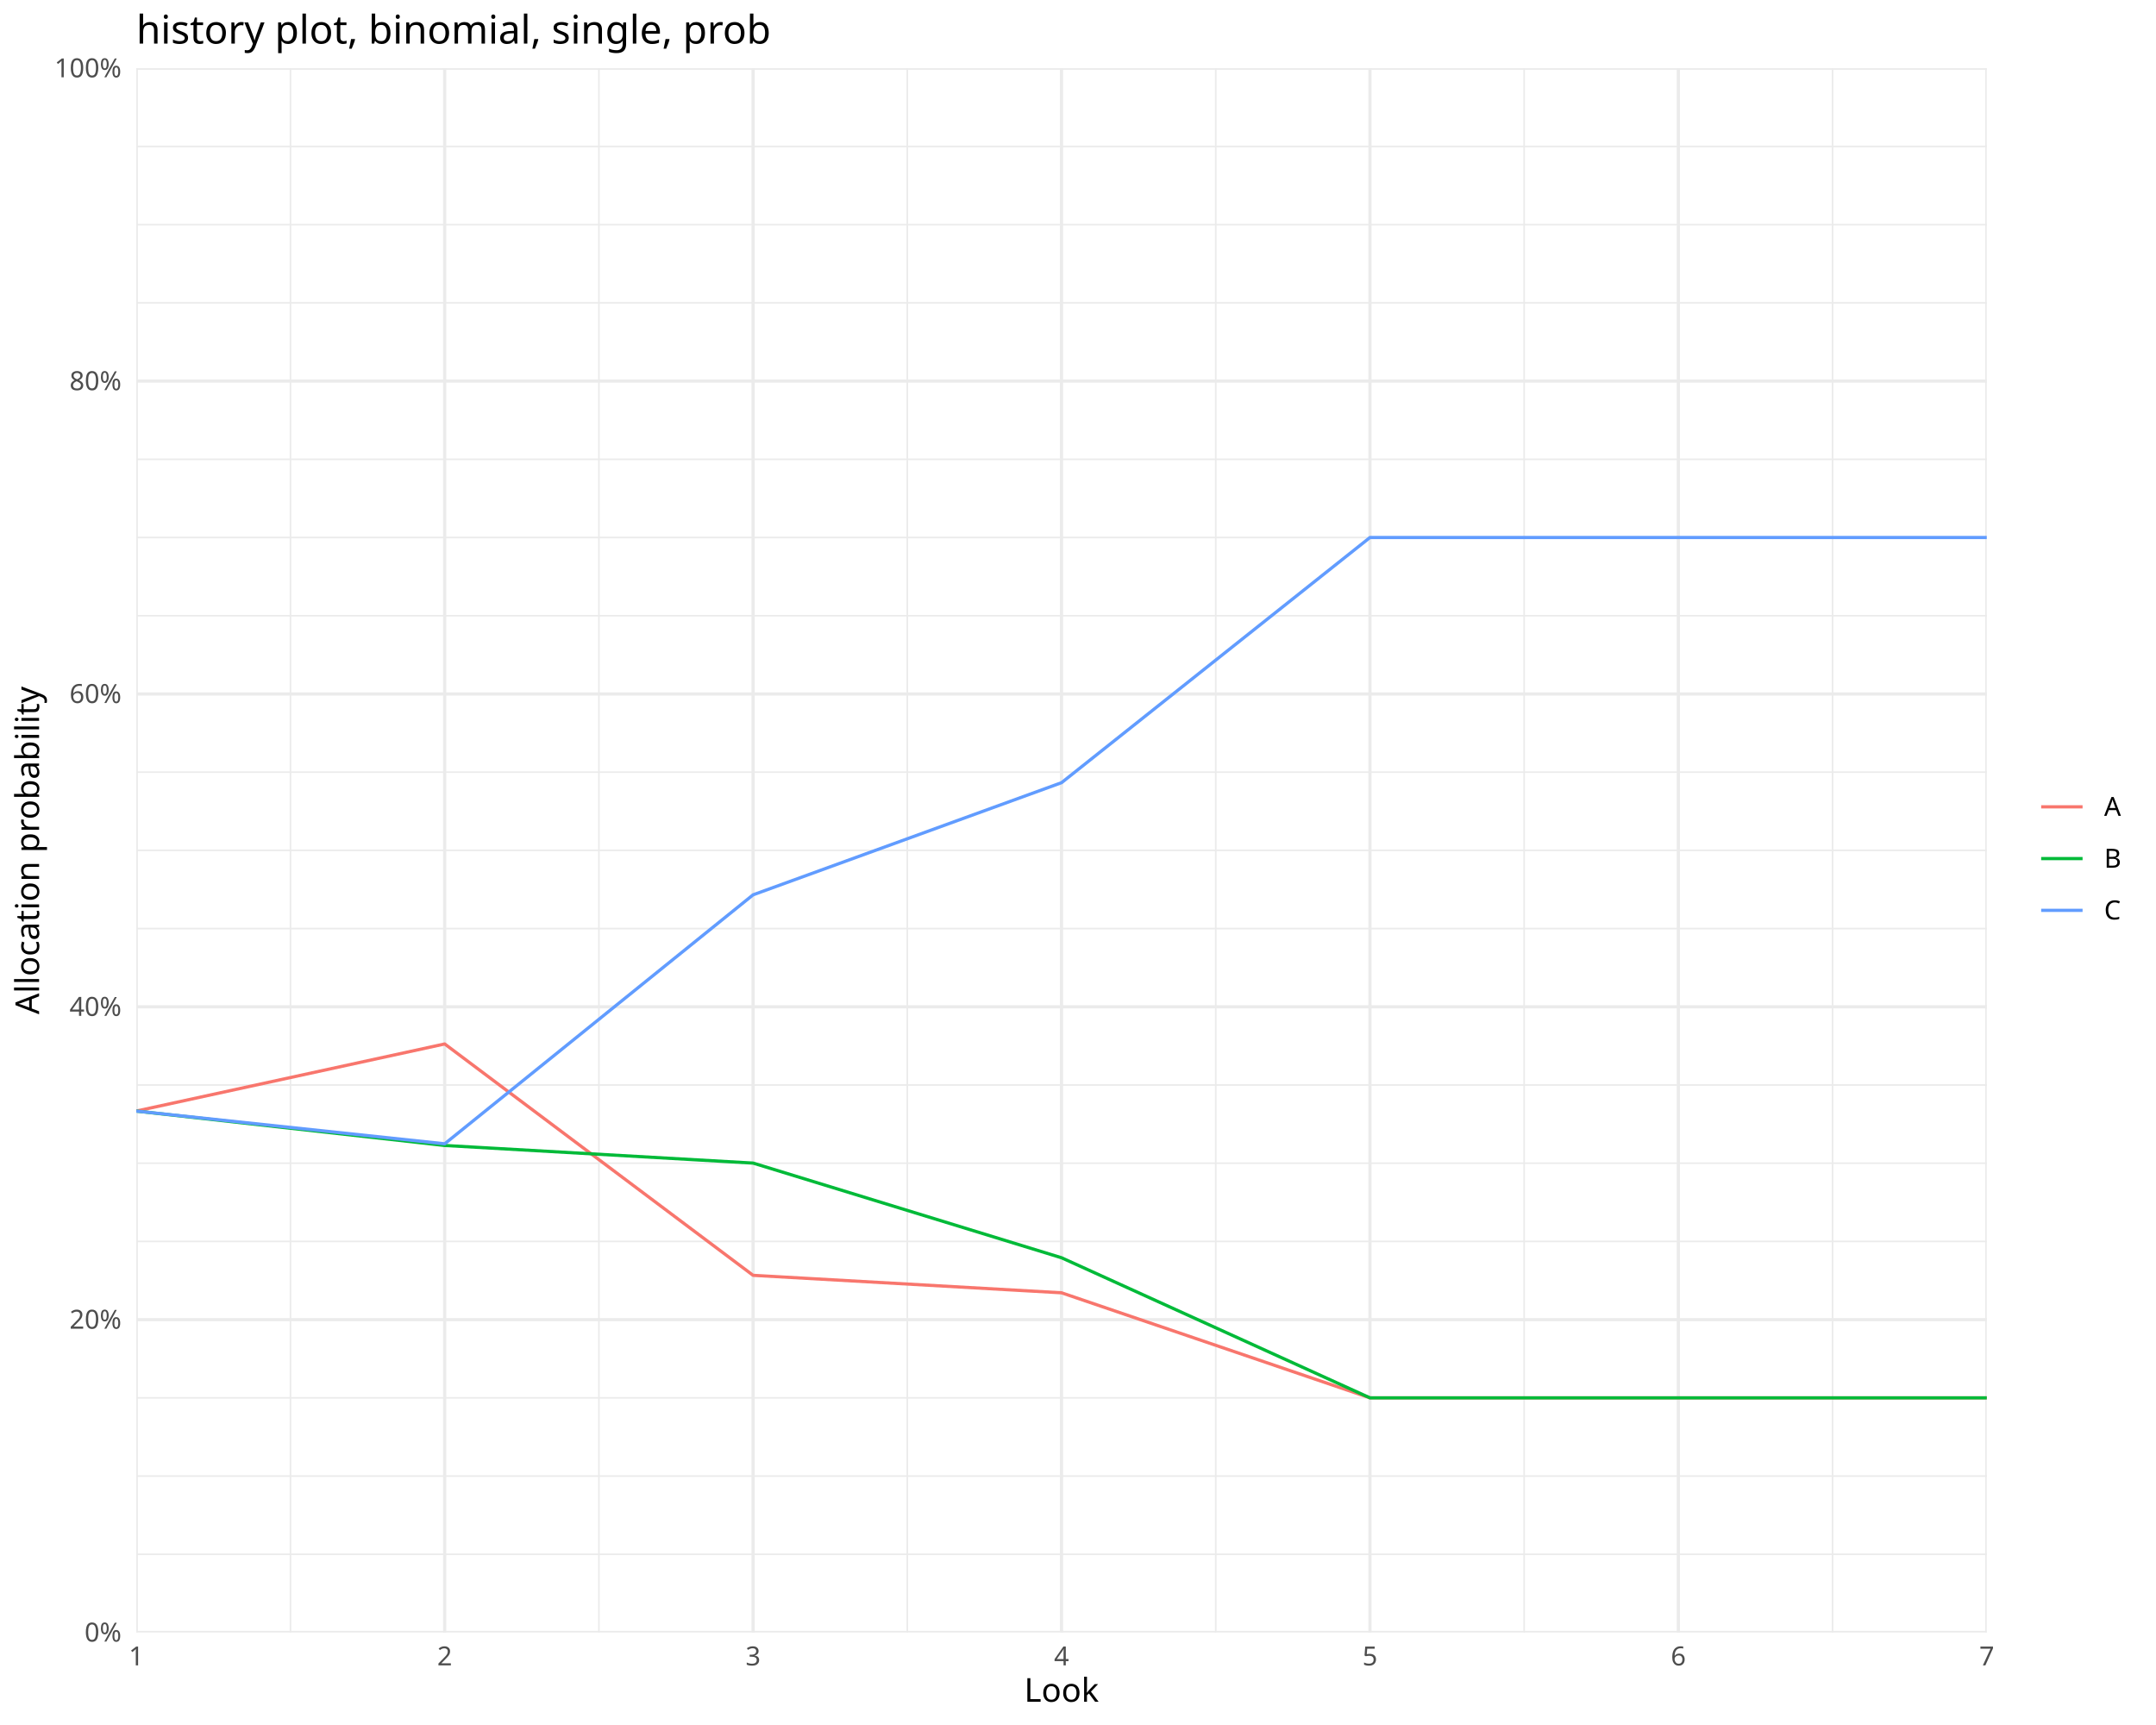
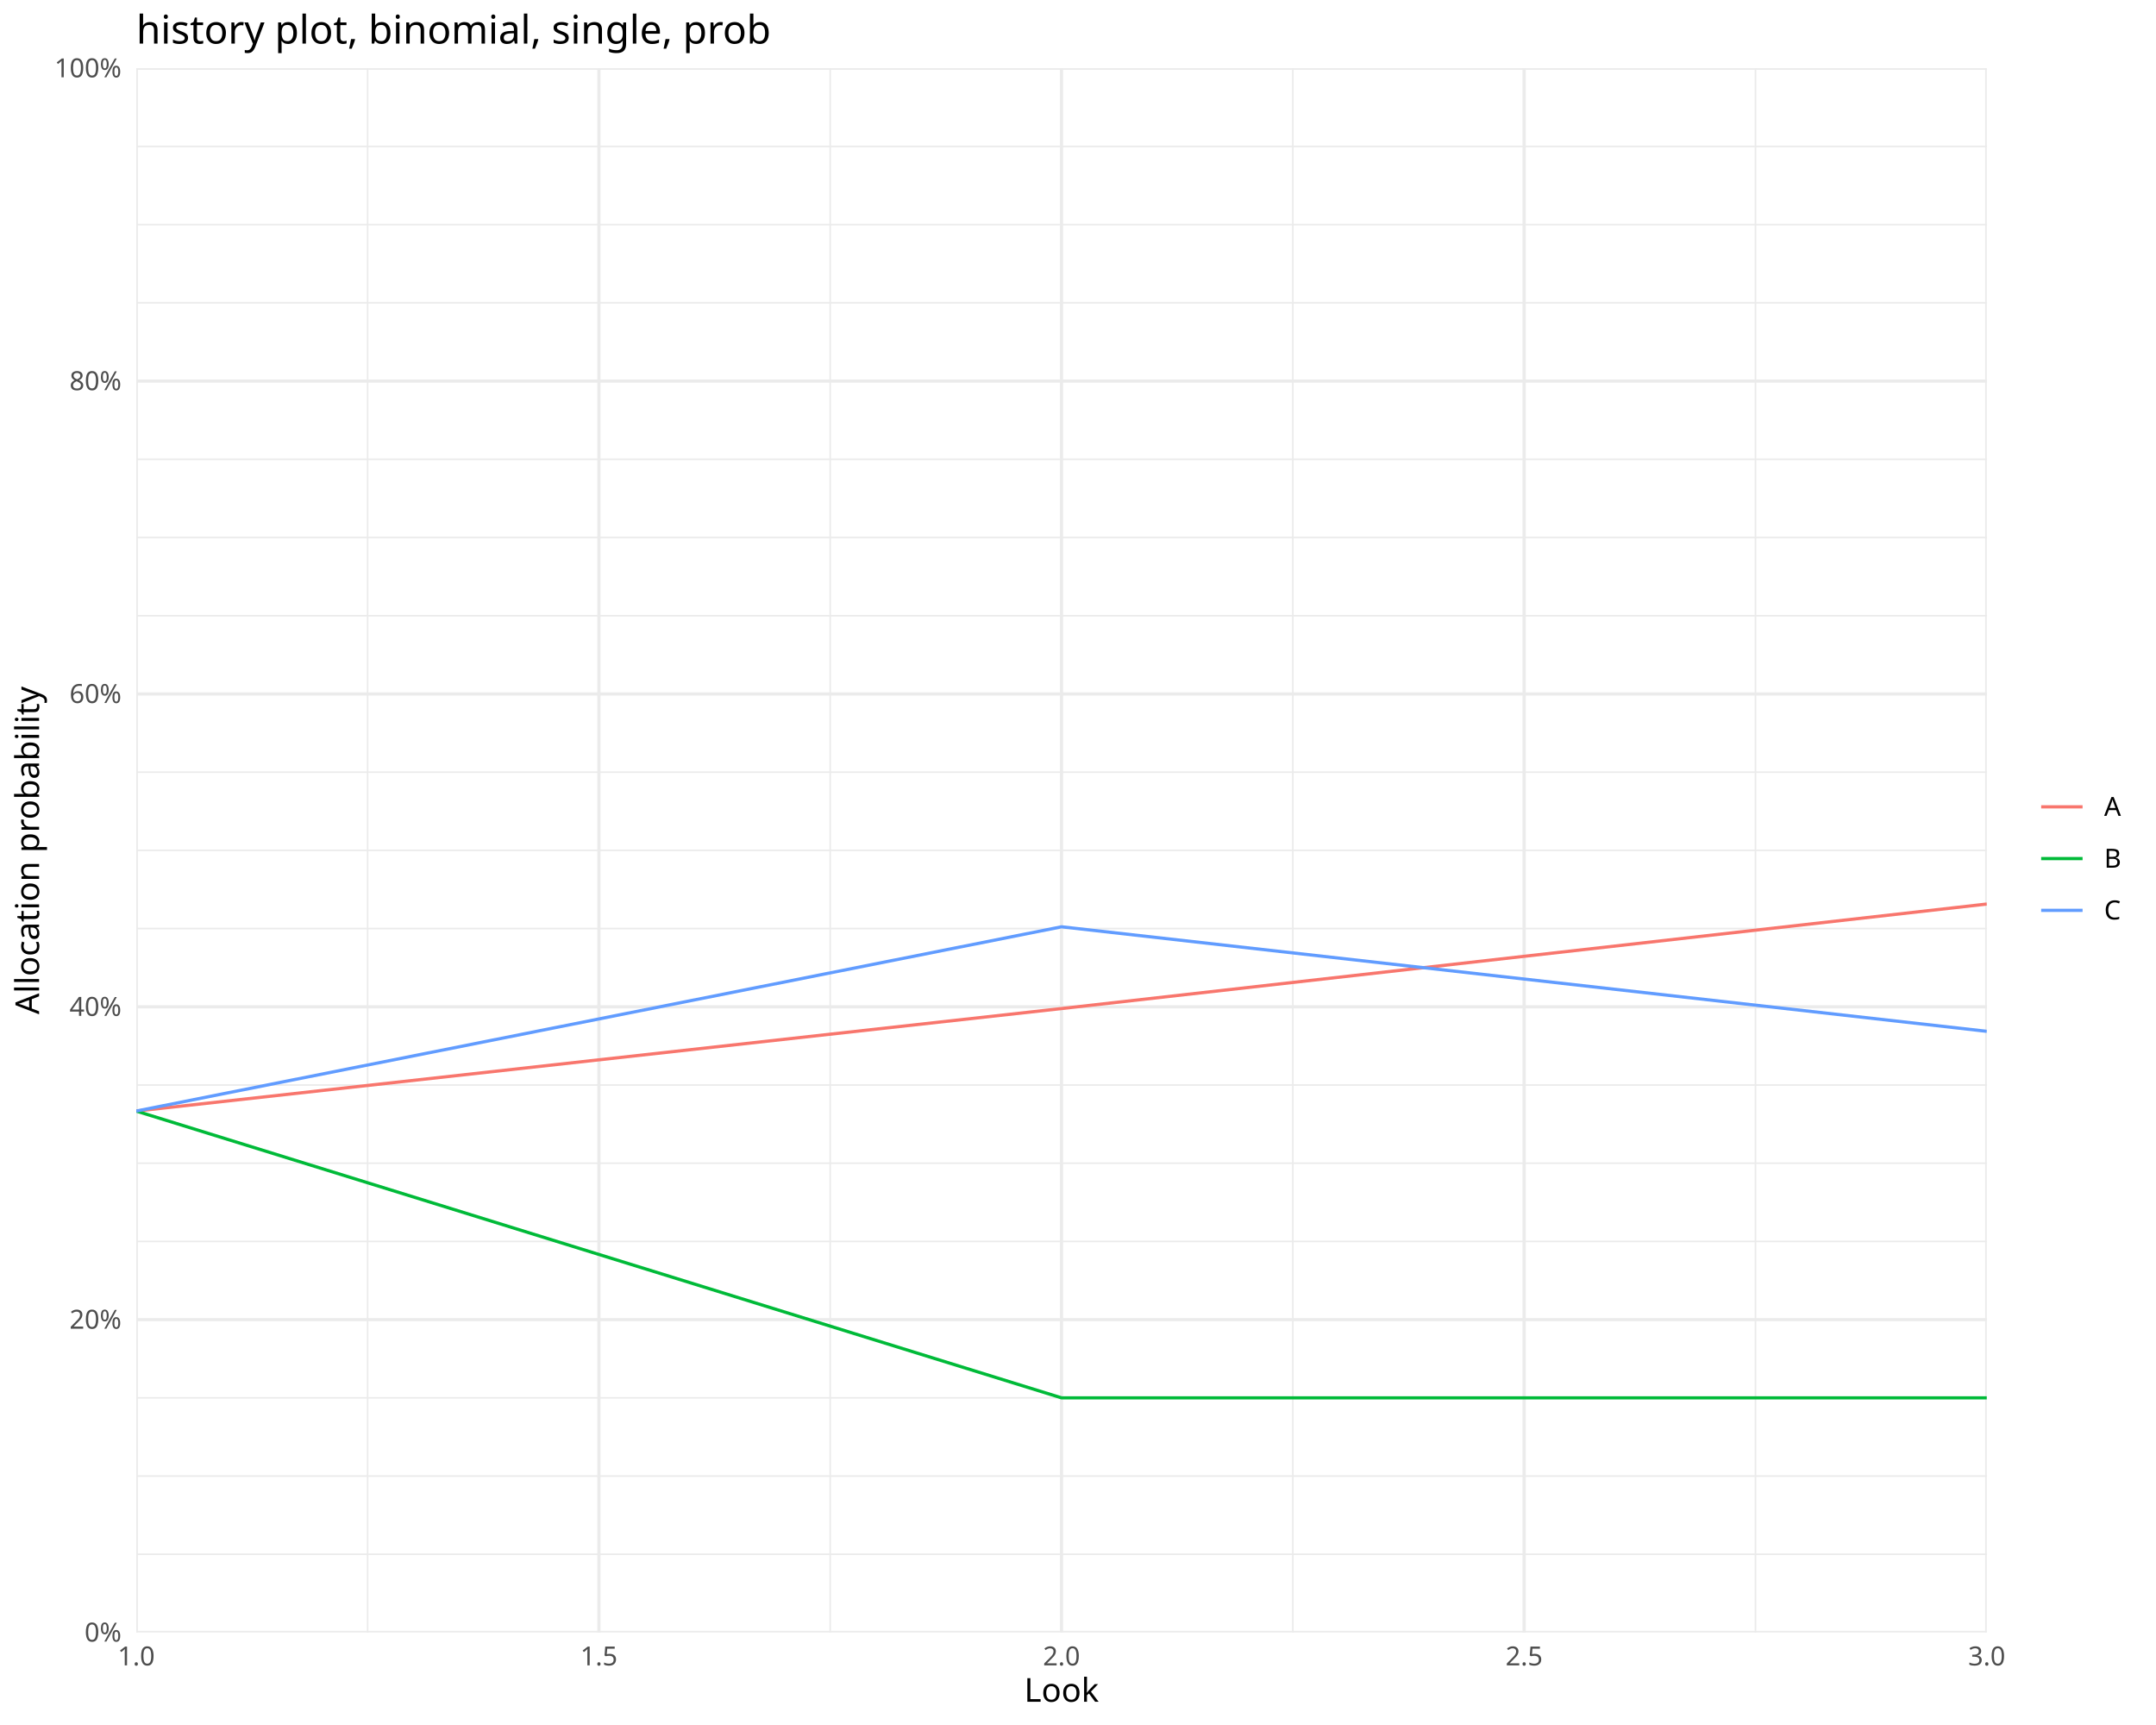
<svg xmlns="http://www.w3.org/2000/svg" class="svglite" data-engine-version="2.0" width="720.00pt" height="576.00pt" viewBox="0 0 720.00 576.00">
  <defs>
    <style type="text/css">
    .svglite line, .svglite polyline, .svglite polygon, .svglite path, .svglite rect, .svglite circle {
      fill: none;
      stroke: #000000;
      stroke-linecap: round;
      stroke-linejoin: round;
      stroke-miterlimit: 10.00;
    }
  </style>
  </defs>
  <rect width="100%" height="100%" style="stroke: none; fill: #FFFFFF;" />
  <defs>
    <clipPath id="cpMC4wMHw3MjAuMDB8MC4wMHw1NzYuMDA=">
      <rect x="0.00" y="0.00" width="720.00" height="576.00" />
    </clipPath>
  </defs>
  <g clip-path="url(#cpMC4wMHw3MjAuMDB8MC4wMHw1NzYuMDA=)">
</g>
  <defs>
    <clipPath id="cpNDUuNTF8NjYzLjQ5fDIyLjc4fDU0NS4xMQ==">
      <rect x="45.51" y="22.78" width="617.97" height="522.33" />
    </clipPath>
  </defs>
  <g clip-path="url(#cpNDUuNTF8NjYzLjQ5fDIyLjc4fDU0NS4xMQ==)">
    <polyline points="45.51,519.00 663.49,519.00 " style="stroke-width: 0.53; stroke: #EBEBEB; stroke-linecap: butt;" />
    <polyline points="45.51,492.88 663.49,492.88 " style="stroke-width: 0.53; stroke: #EBEBEB; stroke-linecap: butt;" />
    <polyline points="45.51,466.76 663.49,466.76 " style="stroke-width: 0.53; stroke: #EBEBEB; stroke-linecap: butt;" />
    <polyline points="45.51,414.53 663.49,414.53 " style="stroke-width: 0.53; stroke: #EBEBEB; stroke-linecap: butt;" />
    <polyline points="45.51,388.41 663.49,388.41 " style="stroke-width: 0.53; stroke: #EBEBEB; stroke-linecap: butt;" />
    <polyline points="45.51,362.30 663.49,362.30 " style="stroke-width: 0.53; stroke: #EBEBEB; stroke-linecap: butt;" />
    <polyline points="45.51,310.06 663.49,310.06 " style="stroke-width: 0.53; stroke: #EBEBEB; stroke-linecap: butt;" />
    <polyline points="45.51,283.95 663.49,283.95 " style="stroke-width: 0.53; stroke: #EBEBEB; stroke-linecap: butt;" />
    <polyline points="45.51,257.83 663.49,257.83 " style="stroke-width: 0.53; stroke: #EBEBEB; stroke-linecap: butt;" />
    <polyline points="45.51,205.60 663.49,205.60 " style="stroke-width: 0.53; stroke: #EBEBEB; stroke-linecap: butt;" />
    <polyline points="45.51,179.48 663.49,179.48 " style="stroke-width: 0.53; stroke: #EBEBEB; stroke-linecap: butt;" />
    <polyline points="45.51,153.37 663.49,153.37 " style="stroke-width: 0.53; stroke: #EBEBEB; stroke-linecap: butt;" />
    <polyline points="45.51,101.13 663.49,101.13 " style="stroke-width: 0.53; stroke: #EBEBEB; stroke-linecap: butt;" />
    <polyline points="45.51,75.02 663.49,75.02 " style="stroke-width: 0.53; stroke: #EBEBEB; stroke-linecap: butt;" />
    <polyline points="45.51,48.90 663.49,48.90 " style="stroke-width: 0.53; stroke: #EBEBEB; stroke-linecap: butt;" />
-     <polyline points="97.01,545.11 97.01,22.78 " style="stroke-width: 0.53; stroke: #EBEBEB; stroke-linecap: butt;" />
-     <polyline points="200.01,545.11 200.01,22.78 " style="stroke-width: 0.53; stroke: #EBEBEB; stroke-linecap: butt;" />
-     <polyline points="303.00,545.11 303.00,22.78 " style="stroke-width: 0.53; stroke: #EBEBEB; stroke-linecap: butt;" />
-     <polyline points="406.00,545.11 406.00,22.78 " style="stroke-width: 0.53; stroke: #EBEBEB; stroke-linecap: butt;" />
-     <polyline points="508.99,545.11 508.99,22.78 " style="stroke-width: 0.53; stroke: #EBEBEB; stroke-linecap: butt;" />
-     <polyline points="611.99,545.11 611.99,22.78 " style="stroke-width: 0.53; stroke: #EBEBEB; stroke-linecap: butt;" />
+     <polyline points="122.76,545.11 122.76,22.78 " style="stroke-width: 0.53; stroke: #EBEBEB; stroke-linecap: butt;" />
+     <polyline points="277.25,545.11 277.25,22.78 " style="stroke-width: 0.53; stroke: #EBEBEB; stroke-linecap: butt;" />
+     <polyline points="431.75,545.11 431.75,22.78 " style="stroke-width: 0.53; stroke: #EBEBEB; stroke-linecap: butt;" />
+     <polyline points="586.24,545.11 586.24,22.78 " style="stroke-width: 0.53; stroke: #EBEBEB; stroke-linecap: butt;" />
    <polyline points="45.51,545.11 663.49,545.11 " style="stroke-width: 1.07; stroke: #EBEBEB; stroke-linecap: butt;" />
    <polyline points="45.51,440.65 663.49,440.65 " style="stroke-width: 1.07; stroke: #EBEBEB; stroke-linecap: butt;" />
    <polyline points="45.51,336.18 663.49,336.18 " style="stroke-width: 1.07; stroke: #EBEBEB; stroke-linecap: butt;" />
    <polyline points="45.51,231.72 663.49,231.72 " style="stroke-width: 1.07; stroke: #EBEBEB; stroke-linecap: butt;" />
    <polyline points="45.51,127.25 663.49,127.25 " style="stroke-width: 1.07; stroke: #EBEBEB; stroke-linecap: butt;" />
    <polyline points="45.51,22.78 663.49,22.78 " style="stroke-width: 1.07; stroke: #EBEBEB; stroke-linecap: butt;" />
    <polyline points="45.51,545.11 45.51,22.78 " style="stroke-width: 1.07; stroke: #EBEBEB; stroke-linecap: butt;" />
-     <polyline points="148.51,545.11 148.51,22.78 " style="stroke-width: 1.07; stroke: #EBEBEB; stroke-linecap: butt;" />
-     <polyline points="251.50,545.11 251.50,22.78 " style="stroke-width: 1.07; stroke: #EBEBEB; stroke-linecap: butt;" />
+     <polyline points="200.01,545.11 200.01,22.78 " style="stroke-width: 1.07; stroke: #EBEBEB; stroke-linecap: butt;" />
    <polyline points="354.50,545.11 354.50,22.78 " style="stroke-width: 1.07; stroke: #EBEBEB; stroke-linecap: butt;" />
-     <polyline points="457.50,545.11 457.50,22.78 " style="stroke-width: 1.07; stroke: #EBEBEB; stroke-linecap: butt;" />
-     <polyline points="560.49,545.11 560.49,22.78 " style="stroke-width: 1.07; stroke: #EBEBEB; stroke-linecap: butt;" />
+     <polyline points="508.99,545.11 508.99,22.78 " style="stroke-width: 1.07; stroke: #EBEBEB; stroke-linecap: butt;" />
    <polyline points="663.49,545.11 663.49,22.78 " style="stroke-width: 1.07; stroke: #EBEBEB; stroke-linecap: butt;" />
-     <polyline points="45.51,371.00 148.51,348.59 251.50,425.85 354.50,431.68 457.50,466.76 560.49,466.76 663.49,466.76 " style="stroke-width: 1.07; stroke: #F8766D; stroke-linecap: butt;" />
-     <polyline points="45.51,371.00 148.51,382.49 251.50,388.37 354.50,419.98 457.50,466.76 560.49,466.76 663.49,466.76 " style="stroke-width: 1.07; stroke: #00BA38; stroke-linecap: butt;" />
-     <polyline points="45.51,371.00 148.51,381.93 251.50,298.79 354.50,261.35 457.50,179.48 560.49,179.48 663.49,179.48 " style="stroke-width: 1.07; stroke: #619CFF; stroke-linecap: butt;" />
+     <polyline points="45.51,371.00 354.50,336.77 663.49,301.87 " style="stroke-width: 1.07; stroke: #F8766D; stroke-linecap: butt;" />
+     <polyline points="45.51,371.00 354.50,466.76 663.49,466.76 " style="stroke-width: 1.07; stroke: #00BA38; stroke-linecap: butt;" />
+     <polyline points="45.51,371.00 354.50,309.47 663.49,344.37 " style="stroke-width: 1.07; stroke: #619CFF; stroke-linecap: butt;" />
  </g>
  <g clip-path="url(#cpMC4wMHw3MjAuMDB8MC4wMHw1NzYuMDA=)">
    <text x="40.58" y="548.14" text-anchor="end" style="font-size: 8.80px; fill: #4D4D4D; font-family: sans;" textLength="12.72px" lengthAdjust="spacingAndGlyphs">0%</text>
    <text x="40.58" y="443.67" text-anchor="end" style="font-size: 8.80px; fill: #4D4D4D; font-family: sans;" textLength="17.61px" lengthAdjust="spacingAndGlyphs">20%</text>
    <text x="40.58" y="339.21" text-anchor="end" style="font-size: 8.80px; fill: #4D4D4D; font-family: sans;" textLength="17.61px" lengthAdjust="spacingAndGlyphs">40%</text>
    <text x="40.58" y="234.74" text-anchor="end" style="font-size: 8.80px; fill: #4D4D4D; font-family: sans;" textLength="17.61px" lengthAdjust="spacingAndGlyphs">60%</text>
    <text x="40.58" y="130.28" text-anchor="end" style="font-size: 8.80px; fill: #4D4D4D; font-family: sans;" textLength="17.61px" lengthAdjust="spacingAndGlyphs">80%</text>
    <text x="40.58" y="25.81" text-anchor="end" style="font-size: 8.80px; fill: #4D4D4D; font-family: sans;" textLength="22.51px" lengthAdjust="spacingAndGlyphs">100%</text>
-     <text x="45.51" y="556.10" text-anchor="middle" style="font-size: 8.80px; fill: #4D4D4D; font-family: sans;" textLength="4.89px" lengthAdjust="spacingAndGlyphs">1</text>
-     <text x="148.51" y="556.10" text-anchor="middle" style="font-size: 8.80px; fill: #4D4D4D; font-family: sans;" textLength="4.89px" lengthAdjust="spacingAndGlyphs">2</text>
-     <text x="251.50" y="556.10" text-anchor="middle" style="font-size: 8.80px; fill: #4D4D4D; font-family: sans;" textLength="4.89px" lengthAdjust="spacingAndGlyphs">3</text>
-     <text x="354.50" y="556.10" text-anchor="middle" style="font-size: 8.80px; fill: #4D4D4D; font-family: sans;" textLength="4.89px" lengthAdjust="spacingAndGlyphs">4</text>
-     <text x="457.50" y="556.10" text-anchor="middle" style="font-size: 8.80px; fill: #4D4D4D; font-family: sans;" textLength="4.89px" lengthAdjust="spacingAndGlyphs">5</text>
-     <text x="560.49" y="556.10" text-anchor="middle" style="font-size: 8.80px; fill: #4D4D4D; font-family: sans;" textLength="4.89px" lengthAdjust="spacingAndGlyphs">6</text>
-     <text x="663.49" y="556.10" text-anchor="middle" style="font-size: 8.80px; fill: #4D4D4D; font-family: sans;" textLength="4.89px" lengthAdjust="spacingAndGlyphs">7</text>
+     <text x="45.51" y="556.10" text-anchor="middle" style="font-size: 8.80px; fill: #4D4D4D; font-family: sans;" textLength="12.23px" lengthAdjust="spacingAndGlyphs">1.0</text>
+     <text x="200.01" y="556.10" text-anchor="middle" style="font-size: 8.80px; fill: #4D4D4D; font-family: sans;" textLength="12.23px" lengthAdjust="spacingAndGlyphs">1.5</text>
+     <text x="354.50" y="556.10" text-anchor="middle" style="font-size: 8.80px; fill: #4D4D4D; font-family: sans;" textLength="12.23px" lengthAdjust="spacingAndGlyphs">2.0</text>
+     <text x="508.99" y="556.10" text-anchor="middle" style="font-size: 8.80px; fill: #4D4D4D; font-family: sans;" textLength="12.23px" lengthAdjust="spacingAndGlyphs">2.5</text>
+     <text x="663.49" y="556.10" text-anchor="middle" style="font-size: 8.80px; fill: #4D4D4D; font-family: sans;" textLength="12.23px" lengthAdjust="spacingAndGlyphs">3.0</text>
    <text x="354.50" y="568.24" text-anchor="middle" style="font-size: 11.00px; font-family: sans;" textLength="23.86px" lengthAdjust="spacingAndGlyphs">Look</text>
    <text transform="translate(13.05,283.95) rotate(-90)" text-anchor="middle" style="font-size: 11.00px; font-family: sans;" textLength="100.89px" lengthAdjust="spacingAndGlyphs">Allocation probability</text>
    <line x1="681.65" y1="269.41" x2="695.48" y2="269.41" style="stroke-width: 1.07; stroke: #F8766D; stroke-linecap: butt;" />
    <line x1="681.65" y1="286.69" x2="695.48" y2="286.69" style="stroke-width: 1.07; stroke: #00BA38; stroke-linecap: butt;" />
    <line x1="681.65" y1="303.97" x2="695.48" y2="303.97" style="stroke-width: 1.07; stroke: #619CFF; stroke-linecap: butt;" />
    <text x="702.68" y="272.44" style="font-size: 8.80px; font-family: sans;" textLength="5.87px" lengthAdjust="spacingAndGlyphs">A</text>
    <text x="702.68" y="289.72" style="font-size: 8.80px; font-family: sans;" textLength="5.87px" lengthAdjust="spacingAndGlyphs">B</text>
    <text x="702.68" y="307.00" style="font-size: 8.80px; font-family: sans;" textLength="6.36px" lengthAdjust="spacingAndGlyphs">C</text>
    <text x="45.51" y="14.56" style="font-size: 13.20px; font-family: sans;" textLength="195.91px" lengthAdjust="spacingAndGlyphs">history plot, binomial, single, prob</text>
  </g>
</svg>
